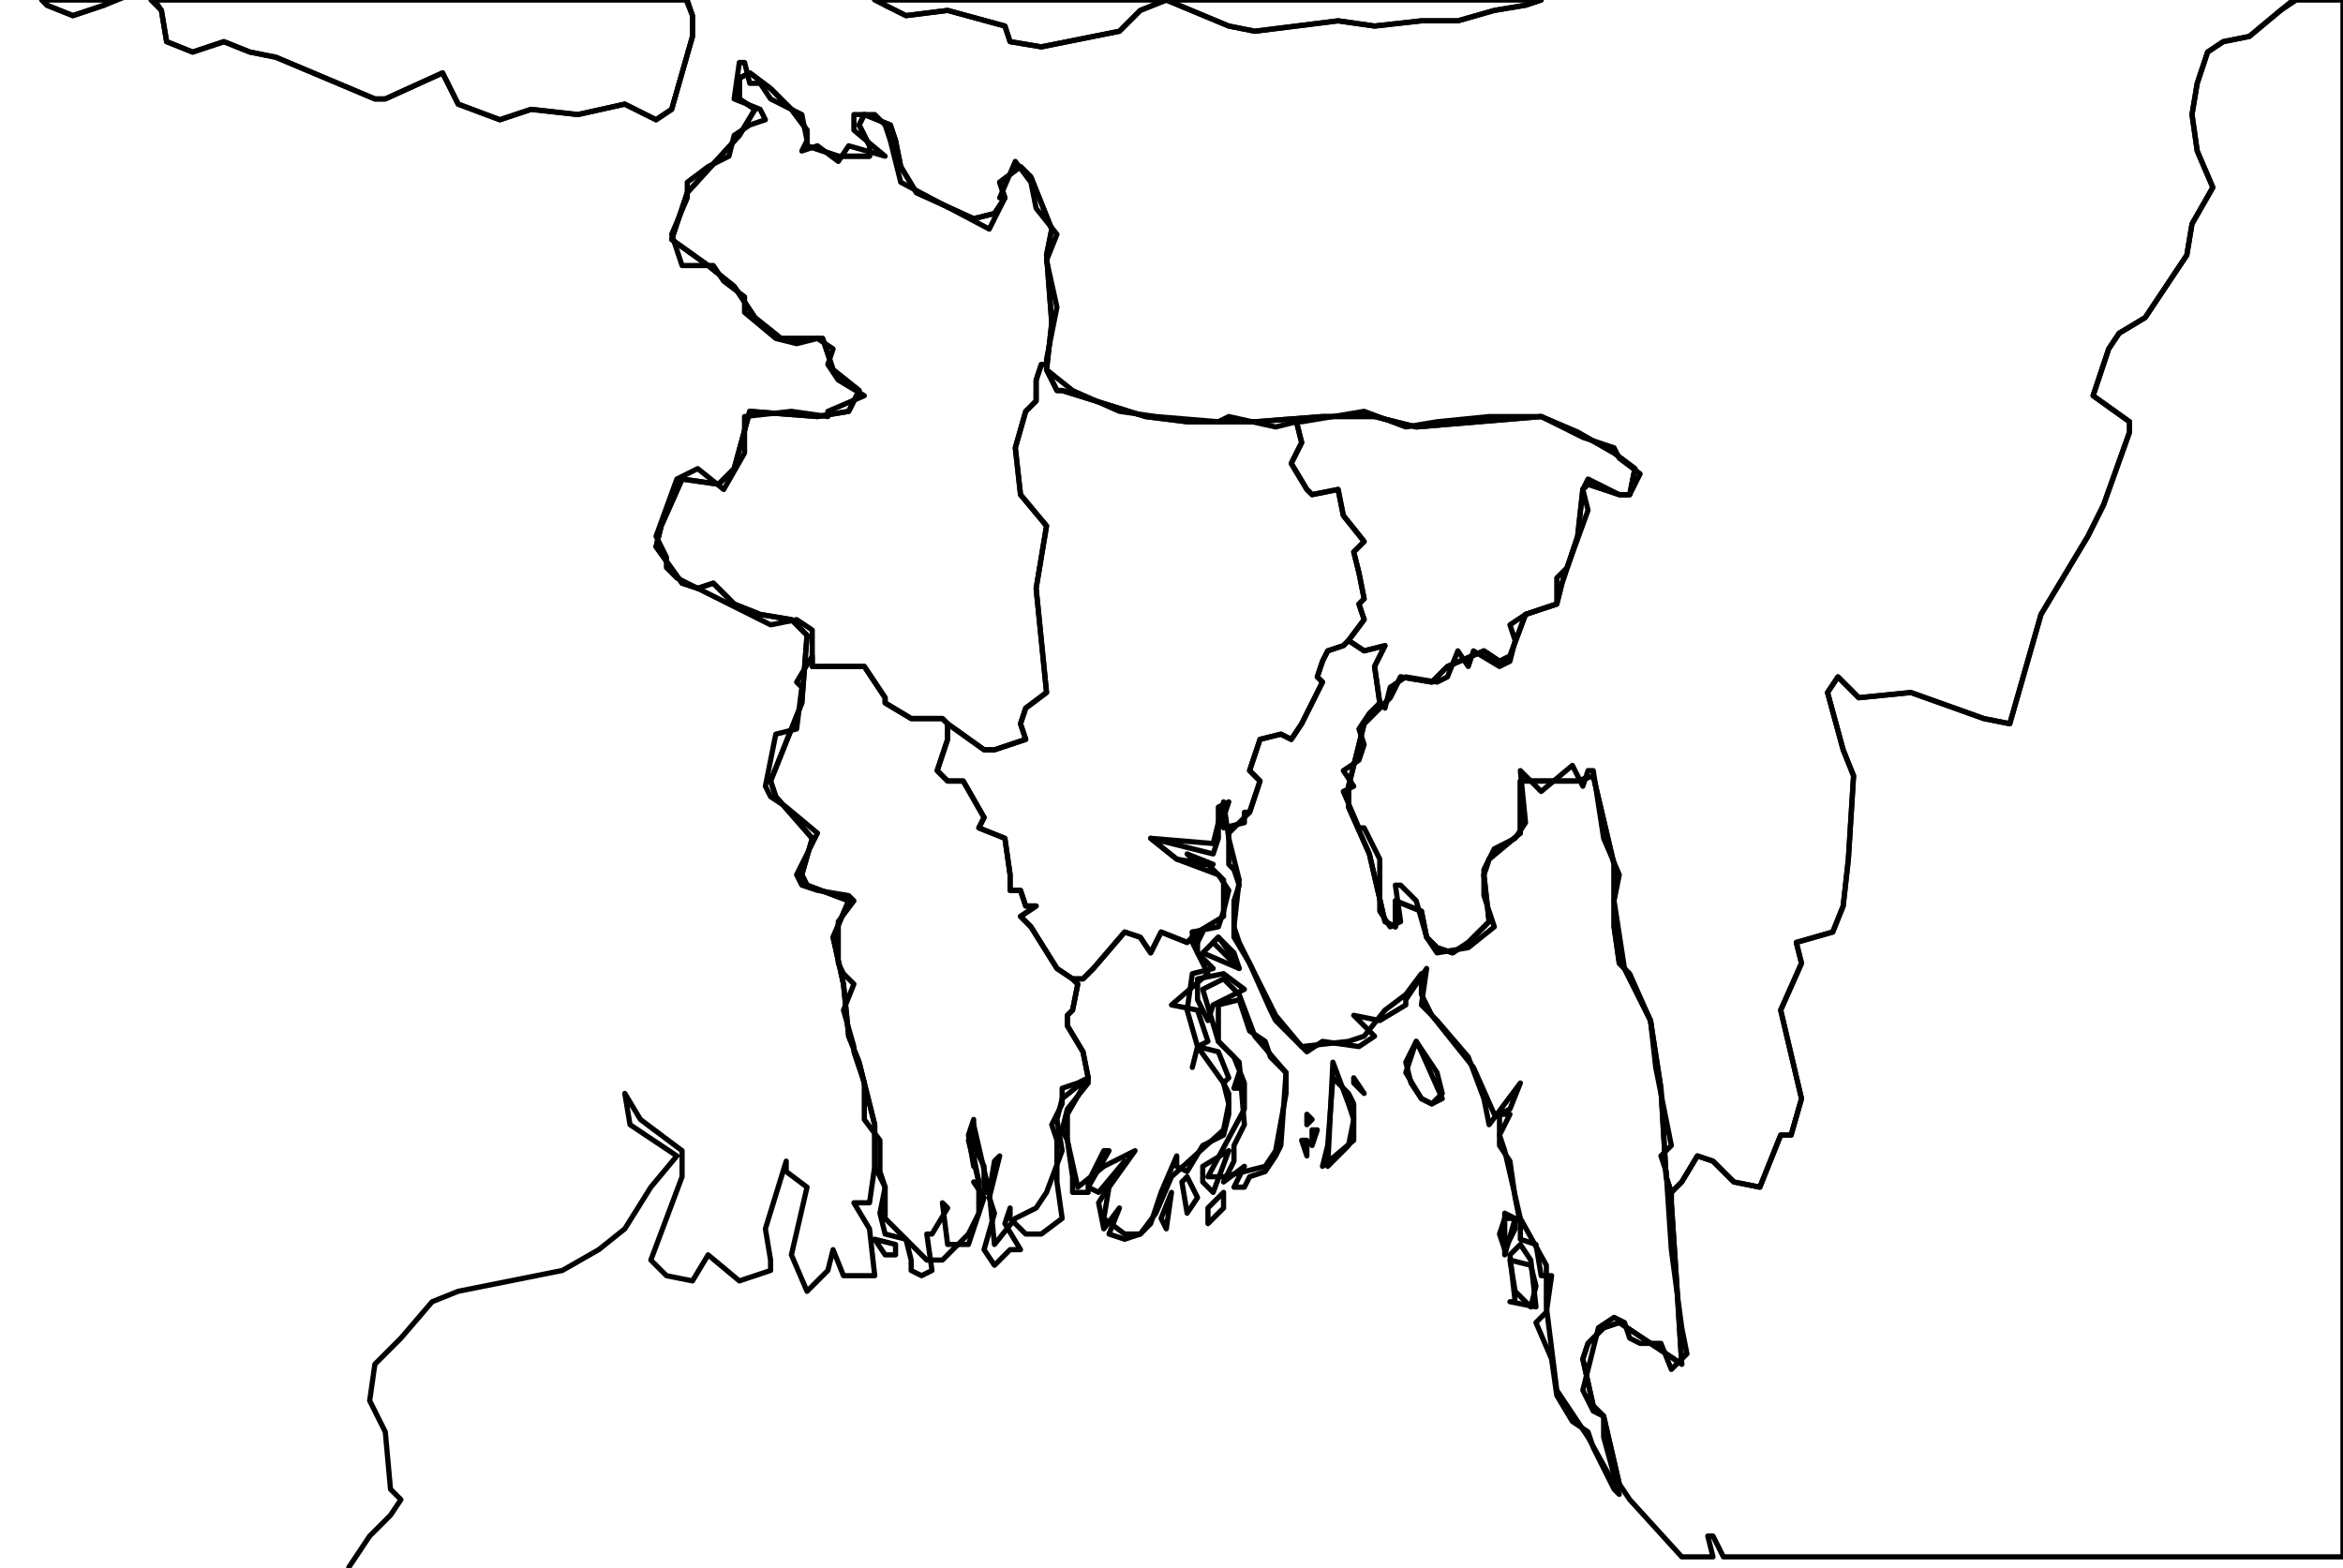
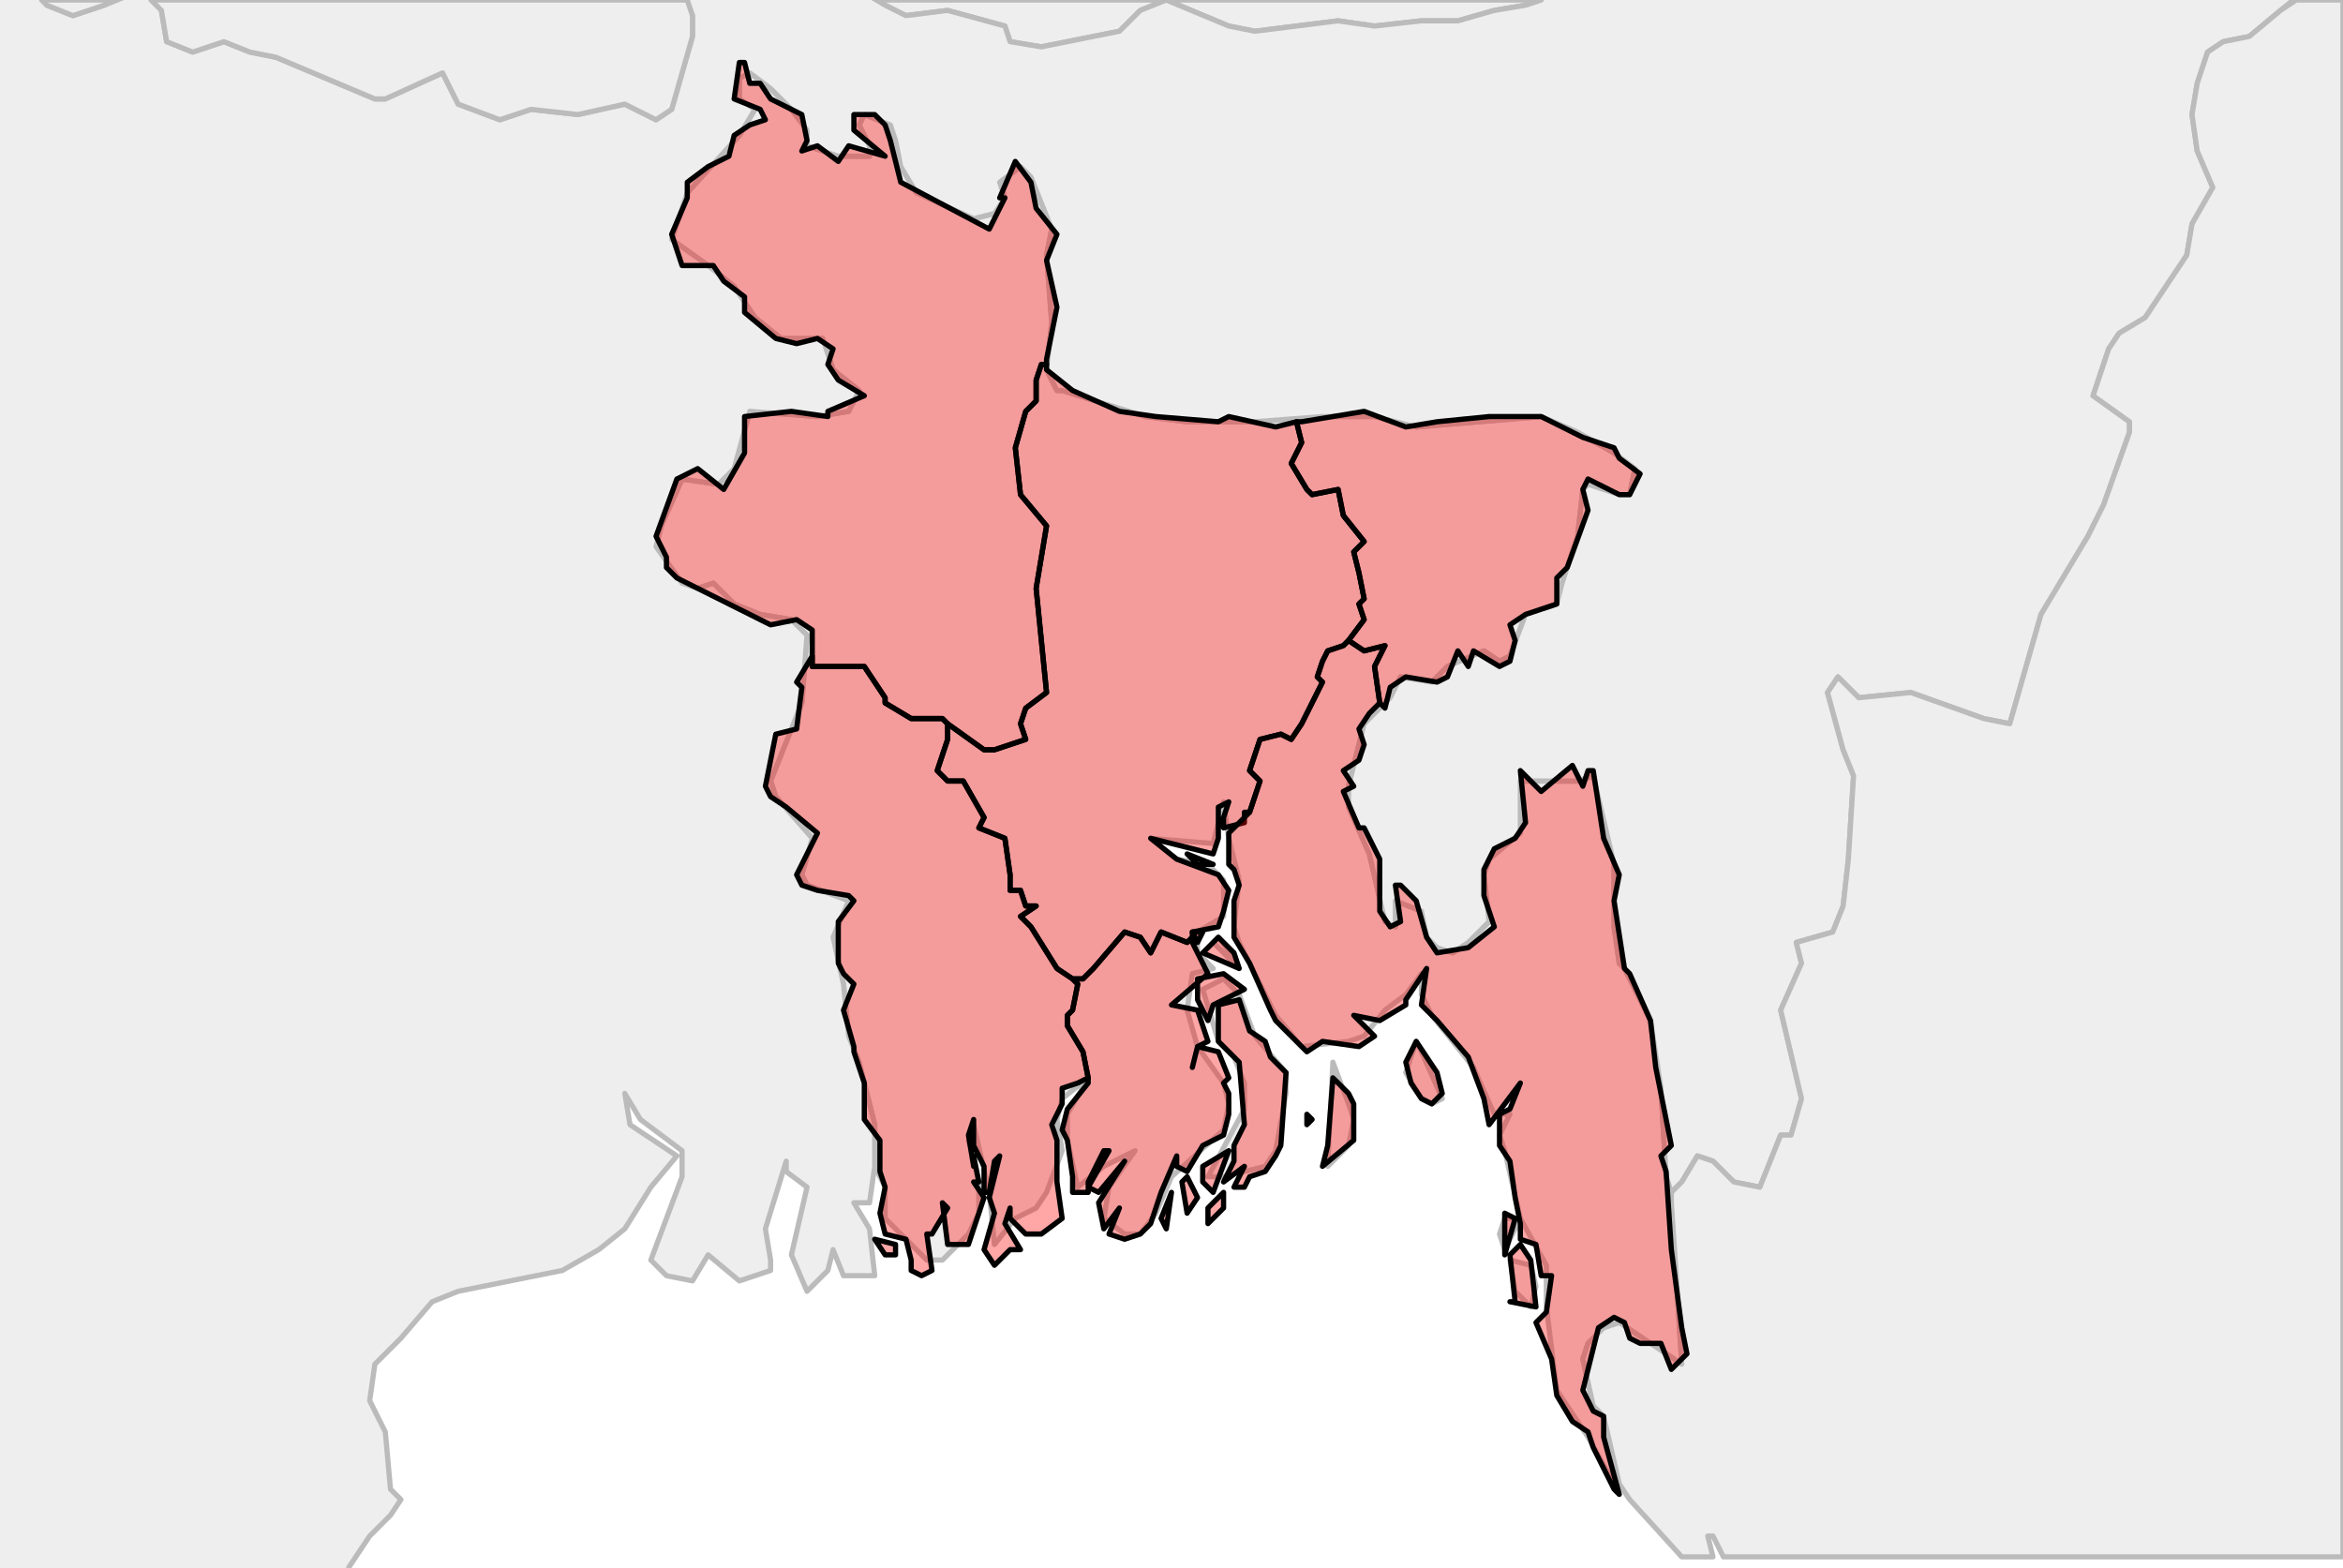
- <svg xmlns="http://www.w3.org/2000/svg" enable_background="new 0 0 450 301" height="301px" pretty_print="False" style="stroke-linejoin: round; stroke:#000; fill: none;" version="1.1" viewBox="0 0 450 301" width="450px">
+ <svg xmlns="http://www.w3.org/2000/svg" enable_background="new 0 0 450 301" height="301px" style="stroke-linejoin: round; stroke:#000; fill:#f6f3f0;" version="1.1" viewBox="0 0 450 301" width="450px">
  <defs>
-     <style type="text/css">path { fill-rule: evenodd; }</style>
+     <style type="text/css">path { fill-rule: evenodd; }
+ #context path { fill: #eee; stroke: #bbb; } </style>
  </defs>
-   <g class="" id="context">
+   <g id="context">
    <path d="M294,251L295,247L294,243L290,242L291,248L294,251Z M291,236L291,234L289,234L288,237L289,240L291,236Z M259,220L260,215L259,212L256,204L255,224L259,220Z M277,211L273,202L272,200L270,206L273,211L275,212L277,211Z M243,224L245,221L247,210L247,206L241,199L238,191L235,188L231,190L234,200L237,203L239,208L239,213L232,226L235,226L243,224Z M237,184L234,180L233,181L238,186L237,184Z M170,228L170,234L178,242L181,242L186,237L188,233L188,227L186,219L187,216L190,229L191,239L195,234L199,232L201,229L204,221L203,215L204,211L209,207L205,214L205,219L207,228L212,224L218,221L213,228L212,234L216,237L219,237L222,233L225,226L235,217L236,212L235,208L230,201L228,194L229,187L233,186L230,183L230,179L235,176L235,169L232,166L226,165L221,161L233,162L235,154L236,161L238,169L237,178L238,181L245,195L250,201L259,200L262,199L266,194L270,191L273,187L273,191L275,195L283,205L287,214L290,214L288,218L289,221L292,234L297,243L297,251L299,267L305,276L310,285L311,285L308,272L306,270L304,261L305,258L308,255L311,254L320,260L323,262L322,246L321,231L321,229L320,226L319,209L317,196L312,186L311,185L310,178L310,166L306,149L303,150L292,150L292,160L286,165L285,168L286,177L282,181L279,183L276,182L274,180L273,175L268,173L268,178L266,177L263,164L259,155L259,151L262,139L267,134L269,130L275,131L278,128L285,125L288,127L290,126L293,118L299,116L300,112L303,103L304,94L305,93L311,95L313,95L314,90L310,87L303,83L296,80L284,81L272,82L264,80L254,80L241,81L228,81L220,80L204,75L203,75L201,71L202,62L201,49L202,44L198,34L196,32L192,35L193,38L191,41L187,42L176,37L173,32L172,27L171,24L166,22L165,24L167,28L167,30L161,30L155,28L155,25L152,21L148,17L144,14L142,15L142,19L145,21L142,26L132,37L129,46L136,51L141,55L145,61L150,65L158,65L160,71L165,75L163,79L157,80L144,79L141,90L138,93L131,92L127,101L126,105L131,112L134,113L137,112L141,116L146,118L152,119L155,122L154,135L148,150L149,153L156,161L154,168L155,170L163,173L160,180L162,189L163,199L165,204L168,216L168,224L170,228Z " data-iso="BGD" />
    <path d="M170,1L174,3L182,2L193,5L194,8L200,9L215,6L219,2L224,0L236,5L241,6L257,4L264,5L273,4L280,4L287,2L293,1L296,0L296,0L168,0L170,1Z " data-iso="BTN" />
    <path d="M390,933L388,937L382,925L379,925L379,919L381,917L387,914L389,916L392,926L390,933Z M383,909L378,913L376,911L381,906L383,909Z M369,885L365,885L363,881L366,879L369,885Z M373,877L370,874L369,871L371,869L373,869L372,872L373,877Z M355,868L353,870L351,867L353,863L355,868Z M338,827L334,826L334,824L338,822L339,825L338,827Z M324,762L323,763L318,762L318,757L317,753L324,746L326,750L327,755L324,762Z M332,723L330,724L328,723L330,721L330,717L332,719L332,723Z M347,692L349,699L344,694L347,692Z M333,654L331,657L331,651L333,650L333,654Z M334,716L331,716L327,708L326,702L325,700L328,697L330,689L336,680L333,678L333,669L335,663L334,658L337,653L338,648L337,646L339,637L339,631L342,625L348,622L349,629L346,632L349,636L346,643L343,645L340,650L344,655L345,669L343,673L340,674L340,684L340,686L335,695L335,697L336,711L334,716Z M9,1L14,3L20,1L25,-1L29,-1L31,2L32,8L37,10L43,8L48,10L53,11L72,19L74,19L85,14L88,20L96,23L102,21L111,22L120,20L126,23L129,21L133,7L133,3L131,-2L127,-10L126,-12L128,-25L130,-32L132,-36L134,-45L132,-47L133,-50L139,-51L145,-53L152,-57L161,-52L163,-46L162,-41L158,-30L159,-26L164,-19L159,-16L158,-14L162,-8L162,-4L165,-2L170,1L174,3L182,2L193,5L194,8L200,9L215,6L219,2L224,0L236,5L241,6L257,4L264,5L273,4L280,4L287,2L293,1L296,0L296,-1L293,-12L297,-19L293,-26L282,-26L276,-31L276,-34L278,-41L292,-40L297,-43L303,-45L310,-44L320,-50L321,-52L322,-59L329,-63L335,-68L339,-72L342,-81L344,-82L348,-84L361,-86L370,-91L375,-99L379,-99L386,-108L393,-111L399,-116L401,-115L405,-110L421,-107L426,-104L436,-109L436,-112L443,-117L456,-124L460,-121L463,-116L469,-114L461,-107L463,-99L470,-105L473,-106L480,-93L473,-86L470,-82L473,-74L475,-76L482,-79L484,-79L489,-75L497,-74L501,-76L504,-75L510,-70L511,-63L513,-61L512,-55L509,-54L496,-42L496,-32L505,-19L505,-17L503,-16L496,-20L492,-25L487,-27L462,-20L456,-12L449,-7L438,2L432,7L427,8L424,10L422,16L421,22L422,29L425,36L421,43L420,49L412,61L407,64L405,67L402,76L409,81L409,83L404,97L401,103L392,118L386,139L381,138L367,133L357,134L353,130L351,133L354,144L356,149L355,165L354,174L352,179L345,181L346,185L342,194L346,211L344,218L342,218L338,228L333,227L329,223L326,222L323,227L321,229L320,226L319,209L317,196L312,186L311,185L310,178L310,166L306,149L303,150L292,150L292,160L286,165L285,168L286,177L282,181L279,183L276,182L274,180L273,175L268,173L268,178L266,177L263,164L259,155L259,151L262,139L267,134L269,130L275,131L278,128L285,125L288,127L290,126L293,118L299,116L300,112L303,103L304,94L305,93L311,95L313,95L314,90L310,87L303,83L296,80L284,81L272,82L264,80L254,80L241,81L228,81L220,80L204,75L203,75L201,71L202,62L201,49L202,44L198,34L196,32L192,35L193,38L191,41L187,42L176,37L173,32L172,27L171,24L166,22L165,24L167,28L167,30L161,30L155,28L155,25L152,21L148,17L144,14L142,15L142,19L145,21L142,26L132,37L129,46L136,51L141,55L145,61L150,65L158,65L160,71L165,75L163,79L157,80L144,79L141,90L138,93L131,92L127,101L126,105L131,112L134,113L137,112L141,116L146,118L152,119L155,122L154,135L148,150L149,153L156,161L154,168L155,170L163,173L160,180L162,189L163,199L165,204L168,216L168,224L167,231L164,231L167,236L168,245L162,245L160,240L159,244L155,248L152,241L155,228L151,225L151,223L147,236L148,242L148,244L142,246L136,241L133,246L128,245L125,242L131,226L131,221L123,215L120,210L121,216L130,222L125,228L120,236L115,240L108,244L88,248L83,250L77,257L72,262L71,269L74,275L75,286L77,288L75,291L71,295L67,301L67,305L55,312L50,319L46,317L44,317L47,320L43,324L27,329L14,333L11,333L14,330L14,325L9,323L-0,329L-4,336L-1,337L5,333L8,336L-1,341L-22,358L-23,362L-26,366L-30,369L-36,378L-49,391L-53,396L-73,405L-77,408L-86,418L-94,426L-105,432L-122,440L-133,448L-136,453L-134,463L-139,473L-144,476L-161,482L-177,480L-183,481L-185,484L-190,498L-195,501L-198,507L-205,506L-206,501L-212,500L-224,504L-229,507L-238,525L-241,536L-240,549L-237,560L-237,564L-238,570L-241,577L-239,584L-236,593L-236,602L-233,611L-235,609L-236,605L-240,600L-244,605L-242,608L-234,613L-232,617L-239,648L-243,659L-248,666L-251,668L-257,679L-262,693L-263,698L-261,705L-266,710L-261,710L-259,716L-260,736L-262,757L-266,758L-276,756L-282,756L-286,758L-289,762L-289,769L-302,784L-305,789L-306,795L-302,800L-290,804L-286,805L-284,808L-293,805L-304,803L-330,809L-337,814L-341,818L-344,829L-345,836L-348,841L-362,849L-371,851L-374,854L-384,850L-394,841L-399,836L-414,814L-417,812L-419,803L-420,799L-423,795L-426,785L-427,775L-428,763L-426,764L-424,768L-423,773L-423,781L-419,782L-423,763L-429,758L-430,755L-429,750L-433,744L-434,740L-440,721L-443,708L-448,694L-451,688L-456,677L-460,671L-465,664L-470,659L-479,634L-482,621L-484,614L-485,609L-488,589L-488,581L-490,572L-494,563L-495,555L-497,545L-498,541L-504,530L-509,521L-515,512L-517,501L-520,496L-514,497L-521,488L-518,484L-522,484L-524,481L-527,473L-532,464L-532,459L-536,444L-537,409L-540,393L-539,389L-542,375L-544,366L-544,358L-545,353L-545,333L-540,327L-539,322L-539,316L-543,322L-546,324L-547,318L-546,308L-538,310L-546,305L-545,298L-548,295L-548,286L-549,283L-546,271L-536,249L-535,244L-535,237L-536,231L-539,222L-541,220L-543,210L-541,206L-543,206L-534,199L-524,197L-520,195L-526,196L-532,196L-545,194L-541,186L-536,182L-544,181L-542,173L-538,171L-530,171L-539,167L-545,168L-550,166L-557,166L-552,170L-555,177L-559,179L-562,181L-565,186L-560,189L-557,194L-558,201L-567,214L-570,217L-590,223L-598,227L-615,231L-621,231L-628,229L-637,223L-651,209L-655,204L-665,187L-672,178L-678,169L-685,161L-691,150L-692,145L-691,141L-688,139L-685,140L-680,147L-667,143L-663,144L-659,142L-656,143L-647,140L-640,140L-632,129L-626,123L-623,121L-623,117L-626,118L-630,123L-634,121L-652,124L-657,127L-660,128L-677,121L-694,108L-700,101L-703,92L-707,81L-705,79L-690,71L-695,72L-705,75L-709,79L-714,79L-715,66L-705,63L-701,63L-691,65L-689,51L-685,49L-684,52L-681,51L-678,52L-675,52L-654,56L-648,62L-635,63L-632,59L-623,57L-612,55L-612,62L-608,64L-602,64L-598,61L-594,61L-591,59L-594,55L-593,49L-589,46L-594,27L-596,20L-599,14L-601,9L-599,-1L-602,-5L-605,-4L-612,-5L-615,-7L-620,-17L-620,-25L-617,-31L-614,-43L-617,-49L-623,-50L-630,-53L-635,-57L-639,-63L-634,-78L-632,-80L-617,-92L-609,-101L-604,-108L-596,-113L-592,-114L-589,-114L-584,-109L-584,-104L-579,-97L-576,-97L-562,-101L-558,-101L-547,-100L-533,-103L-532,-107L-529,-112L-520,-119L-518,-122L-511,-135L-509,-137L-485,-147L-473,-161L-468,-169L-459,-187L-441,-192L-436,-197L-436,-207L-431,-211L-421,-221L-415,-226L-414,-226L-403,-232L-403,-235L-406,-237L-406,-239L-401,-252L-403,-264L-397,-271L-393,-274L-379,-279L-371,-280L-368,-283L-368,-288L-371,-291L-380,-296L-387,-297L-392,-305L-390,-312L-402,-314L-404,-316L-402,-321L-406,-326L-412,-333L-413,-338L-407,-344L-405,-349L-406,-351L-411,-357L-409,-363L-406,-365L-400,-366L-398,-369L-403,-372L-409,-374L-407,-384L-408,-387L-412,-389L-413,-391L-404,-403L-391,-407L-367,-398L-358,-397L-348,-391L-343,-388L-339,-388L-333,-390L-325,-394L-320,-394L-309,-397L-304,-395L-299,-397L-295,-402L-287,-405L-284,-411L-253,-425L-250,-423L-244,-424L-247,-413L-245,-408L-240,-385L-238,-382L-225,-377L-216,-368L-215,-366L-217,-361L-225,-356L-225,-355L-225,-343L-226,-329L-221,-321L-215,-315L-214,-313L-216,-306L-213,-302L-214,-281L-218,-280L-221,-276L-227,-275L-229,-278L-234,-287L-245,-286L-246,-286L-245,-279L-245,-274L-244,-270L-236,-257L-238,-250L-238,-247L-235,-241L-238,-235L-237,-233L-237,-226L-232,-228L-229,-227L-227,-231L-224,-230L-216,-216L-207,-207L-198,-208L-187,-198L-185,-198L-183,-197L-183,-193L-184,-188L-181,-187L-168,-181L-162,-176L-153,-170L-153,-166L-157,-167L-166,-159L-172,-155L-179,-148L-183,-141L-186,-134L-186,-129L-188,-123L-192,-119L-196,-109L-182,-96L-180,-95L-178,-98L-175,-97L-169,-91L-153,-80L-147,-73L-141,-67L-126,-57L-118,-58L-109,-50L-102,-46L-95,-46L-93,-46L-91,-38L-68,-30L-62,-34L-57,-34L-46,-29L-43,-32L-35,-34L-29,-31L-14,-24L-12,-14L-11,-12L-1,-6L2,-4L8,-2L9,1Z " data-iso="IND" />
    <path d="M438,2L432,7L427,8L424,10L422,16L421,22L422,29L425,36L421,43L420,49L412,61L407,64L405,67L402,76L409,81L409,83L404,97L401,103L392,118L386,139L381,138L367,133L357,134L353,130L351,133L354,144L356,149L355,165L354,174L352,179L345,181L346,185L342,194L346,211L344,218L342,218L338,228L333,227L329,223L326,222L323,227L321,229L321,231L322,246L323,262L320,260L311,254L308,255L305,258L304,261L306,270L308,272L311,285L313,288L323,299L329,299L328,295L329,295L331,299L450,299L450,0L441,0L438,2Z " data-iso="MMR" />
    <path d="M31,2L32,8L37,10L43,8L48,10L53,11L72,19L74,19L85,14L88,20L96,23L102,21L111,22L120,20L126,23L129,21L133,7L133,3L132,0L29,0L31,2Z M9,1L14,3L20,1L22,0L8,0L9,1Z " data-iso="NPL" />
  </g>
-   <g class="" id="regions">
-     <path d="M233,166L228,164L230,166L233,166Z M201,70L200,70L199,73L199,77L197,79L195,86L196,95L201,101L199,113L201,133L197,136L196,139L197,142L191,144L189,144L182,139L182,139L182,141L182,142L180,148L182,150L185,150L189,157L188,159L193,161L194,168L194,171L196,171L197,174L199,174L196,176L198,178L203,186L206,188L206,188L208,188L210,186L216,179L219,180L221,183L223,179L228,181L229,180L229,179L234,178L235,175L236,171L234,168L226,165L221,161L233,164L234,161L234,155L236,154L235,157L235,159L239,158L239,156L240,156L242,150L240,148L242,142L246,141L248,142L250,139L254,131L253,130L254,127L255,125L258,124L259,123L259,123L262,119L261,116L262,115L261,110L260,106L262,104L258,99L257,94L252,95L251,94L248,89L250,85L249,81L245,82L236,80L234,81L222,80L215,79L206,75L201,71L201,70Z " data-fips="BG81" data-fips-="BG32" data-iso3="BGD" data-name="Dhaka" data-p="DA" />
-     <path d="M172,241L172,239L168,238L170,241L172,241Z M156,126L153,131L154,132L153,140L149,141L148,146L147,151L148,153L151,155L157,160L153,168L154,170L157,171L163,172L164,173L161,177L161,185L162,187L164,189L162,194L164,201L164,202L166,208L166,210L166,215L169,219L169,221L169,225L170,228L169,233L170,237L174,238L175,242L175,244L177,245L179,244L178,237L179,237L182,232L181,231L182,239L186,239L189,230L187,227L188,227L187,222L187,224L186,218L187,215L187,220L189,224L189,229L190,229L191,223L192,222L190,230L191,233L189,240L191,243L194,240L196,240L193,235L194,232L194,234L197,237L200,237L204,234L203,227L203,225L203,219L202,216L204,212L204,209L207,208L209,207L208,202L205,197L205,195L206,194L207,189L206,188L206,188L203,186L198,178L196,176L199,174L197,174L196,171L194,171L194,168L193,161L188,159L189,157L185,150L182,150L180,148L182,142L182,141L182,139L181,138L175,138L170,135L170,134L166,128L156,128L156,126L156,126Z " data-fips="BG82" data-fips-="BG46" data-iso3="BGD" data-name="Khulna" data-p="KH" />
-     <path d="M235,232L235,229L232,232L232,235L235,232Z M224,236L225,229L223,234L224,236Z M228,233L230,230L228,226L227,227L228,233Z M236,221L231,224L231,227L233,229L236,221Z M250,219L251,222L251,219L250,219Z M252,220L253,217L252,217L252,220Z M252,215L251,214L251,216L252,215Z M238,209L238,206L237,209L238,209Z M245,222L246,220L247,206L244,203L243,200L240,198L238,192L234,193L234,200L238,204L239,216L237,220L237,223L235,227L239,224L237,228L239,228L240,226L243,225L245,222Z M235,187L230,188L230,192L232,196L233,193L239,190L239,190L235,187Z M237,183L234,180L231,183L238,186L237,183Z M230,181L231,179L229,179L230,181Z M206,188L207,189L206,194L205,195L205,197L208,202L209,207L209,207L209,208L205,213L204,217L205,219L206,226L206,229L209,229L209,227L212,221L213,221L209,228L211,229L216,223L211,231L212,236L215,232L213,237L216,238L219,237L221,235L223,229L226,222L226,224L228,225L231,220L235,218L236,214L236,210L235,208L236,207L234,202L230,201L229,205L230,201L232,200L230,194L225,193L232,187L229,181L229,180L228,181L223,179L221,183L219,180L216,179L210,186L208,188L206,188Z " data-fips="BG85" data-fips-="BG|" data-iso3="BGD" data-name="Barisal" data-p="BA" />
-     <path d="M294,242L292,239L290,241L291,250L290,250L295,251L295,251L294,242Z M289,241L291,234L289,233L289,240L289,241Z M262,210L260,207L260,208L262,210Z M254,224L260,219L260,212L259,210L256,207L255,220L254,224Z M277,210L276,206L272,200L270,204L271,208L273,211L275,212L277,210Z M259,123L258,124L255,125L254,127L253,130L254,131L250,139L248,142L246,141L242,142L240,148L242,150L240,156L240,156L236,160L236,166L237,167L238,170L237,173L237,180L240,185L244,194L245,196L251,202L254,200L261,201L264,199L260,195L265,196L270,193L270,192L274,186L273,193L276,196L282,203L285,211L286,216L292,208L290,213L288,214L288,220L290,223L291,230L292,235L292,238L295,239L296,245L298,245L297,252L295,254L298,261L299,268L302,273L305,275L306,278L310,286L311,287L308,276L308,272L306,271L304,267L307,255L310,253L312,254L313,257L315,258L319,258L321,263L324,260L323,255L321,240L320,225L319,222L321,220L318,205L317,196L313,187L312,186L310,173L311,168L308,161L306,148L305,148L304,151L302,147L296,152L292,148L293,158L291,161L287,163L285,167L285,172L287,178L282,182L276,183L274,180L272,173L269,170L268,170L269,177L267,178L265,175L265,165L262,159L261,159L258,152L260,151L258,148L261,146L262,143L261,140L263,137L265,135L265,135L264,128L266,124L266,124L262,125L259,123Z " data-fips="BG80" data-fips-="BG" data-iso3="BGD" data-name="Chittagong" data-p="CG" />
-     <path d="M249,81L250,85L248,89L251,94L252,95L257,94L258,99L262,104L260,106L261,110L262,115L261,116L262,119L259,123L259,123L262,125L266,124L266,124L264,128L265,135L266,136L267,132L270,130L276,131L278,130L280,125L282,128L283,125L288,128L290,127L291,123L290,120L293,118L299,116L299,111L301,109L305,98L304,94L305,92L311,95L313,95L315,91L311,88L310,86L304,84L296,80L286,80L276,81L270,82L262,79L250,81L249,81Z " data-fips="BG86" data-fips-="" data-iso3="BGD" data-name="Sylhet" data-p="SY" />
-     <path d="M156,126L156,128L166,128L170,134L170,135L175,138L181,138L182,139L182,139L189,144L191,144L197,142L196,139L197,136L201,133L199,113L201,101L196,95L195,86L197,79L199,77L199,73L200,70L201,70L201,69L203,59L201,50L203,45L199,40L198,35L195,31L192,38L193,38L190,44L173,35L171,27L170,24L168,22L164,22L164,25L170,30L163,28L161,31L157,28L154,29L155,27L154,22L148,19L146,16L144,16L143,12L142,12L141,19L146,21L147,23L144,24L141,26L140,30L136,32L132,35L132,38L129,45L131,51L137,51L139,54L143,57L143,60L149,65L153,66L157,65L160,67L159,70L161,73L166,76L159,79L159,80L152,79L143,80L143,87L139,94L134,90L130,92L126,103L128,107L128,109L130,111L142,117L148,120L153,119L156,121L156,125L156,126Z " data-fips="BG83" data-fips-="BG70" data-iso3="BGD" data-name="Rajshahi" data-p="RJ" />
+   <g fill="red" fill-opacity="0.35" id="regions">
+     <path d="M233,166L228,164L230,166L233,166Z M201,70L200,70L199,73L199,77L197,79L195,86L196,95L201,101L199,113L201,133L197,136L196,139L197,142L191,144L189,144L182,139L182,139L182,141L182,142L180,148L182,150L185,150L189,157L188,159L193,161L194,168L194,171L196,171L197,174L199,174L196,176L198,178L203,186L206,188L206,188L208,188L210,186L216,179L219,180L221,183L223,179L228,181L229,180L229,179L234,178L235,175L236,171L234,168L226,165L221,161L233,164L234,161L234,155L236,154L235,157L235,159L239,158L239,156L240,156L242,150L240,148L242,142L246,141L248,142L250,139L254,131L253,130L254,127L255,125L258,124L259,123L259,123L262,119L261,116L262,115L261,110L260,106L262,104L258,99L257,94L252,95L251,94L248,89L250,85L249,81L245,82L236,80L234,81L222,80L215,79L206,75L201,71L201,70Z " data-fips="BG81" data-fips-="BG32" data-iso3="BGD" data-name="Dhaka" />
+     <path d="M172,241L172,239L168,238L170,241L172,241Z M156,126L153,131L154,132L153,140L149,141L148,146L147,151L148,153L151,155L157,160L153,168L154,170L157,171L163,172L164,173L161,177L161,185L162,187L164,189L162,194L164,201L164,202L166,208L166,210L166,215L169,219L169,221L169,225L170,228L169,233L170,237L174,238L175,242L175,244L177,245L179,244L178,237L179,237L182,232L181,231L182,239L186,239L189,230L187,227L188,227L187,222L187,224L186,218L187,215L187,220L189,224L189,229L190,229L191,223L192,222L190,230L191,233L189,240L191,243L194,240L196,240L193,235L194,232L194,234L197,237L200,237L204,234L203,227L203,225L203,219L202,216L204,212L204,209L207,208L209,207L208,202L205,197L205,195L206,194L207,189L206,188L206,188L203,186L198,178L196,176L199,174L197,174L196,171L194,171L194,168L193,161L188,159L189,157L185,150L182,150L180,148L182,142L182,141L182,139L181,138L175,138L170,135L170,134L166,128L156,128L156,126L156,126Z " data-fips="BG82" data-fips-="BG46" data-iso3="BGD" data-name="Khulna" />
+     <path d="M235,232L235,229L232,232L232,235L235,232Z M224,236L225,229L223,234L224,236Z M228,233L230,230L228,226L227,227L228,233Z M236,221L231,224L231,227L233,229L236,221Z M252,215L251,214L251,216L252,215Z M245,222L246,220L247,206L244,203L243,200L240,198L238,192L234,193L234,200L238,204L239,216L237,220L237,223L235,227L239,224L237,228L239,228L240,226L243,225L245,222Z M235,187L230,188L230,192L232,196L233,193L239,190L239,190L235,187Z M237,183L234,180L231,183L238,186L237,183Z M230,181L231,179L229,179L230,181Z M206,188L207,189L206,194L205,195L205,197L208,202L209,207L209,207L209,208L205,213L204,217L205,219L206,226L206,229L209,229L209,227L212,221L213,221L209,228L211,229L216,223L211,231L212,236L215,232L213,237L216,238L219,237L221,235L223,229L226,222L226,224L228,225L231,220L235,218L236,214L236,210L235,208L236,207L234,202L230,201L229,205L230,201L232,200L230,194L225,193L232,187L229,181L229,180L228,181L223,179L221,183L219,180L216,179L210,186L208,188L206,188Z " data-fips="BG85" data-fips-="BG|" data-iso3="BGD" data-name="Barisal" />
+     <path d="M294,242L292,239L290,241L291,250L290,250L295,251L295,251L294,242Z M289,241L291,234L289,233L289,240L289,241Z M254,224L260,219L260,212L259,210L256,207L255,220L254,224Z M277,210L276,206L272,200L270,204L271,208L273,211L275,212L277,210Z M259,123L258,124L255,125L254,127L253,130L254,131L250,139L248,142L246,141L242,142L240,148L242,150L240,156L240,156L236,160L236,166L237,167L238,170L237,173L237,180L240,185L244,194L245,196L251,202L254,200L261,201L264,199L260,195L265,196L270,193L270,192L274,186L273,193L276,196L282,203L285,211L286,216L292,208L290,213L288,214L288,220L290,223L291,230L292,235L292,238L295,239L296,245L298,245L297,252L295,254L298,261L299,268L302,273L305,275L306,278L310,286L311,287L308,276L308,272L306,271L304,267L307,255L310,253L312,254L313,257L315,258L319,258L321,263L324,260L323,255L321,240L320,225L319,222L321,220L318,205L317,196L313,187L312,186L310,173L311,168L308,161L306,148L305,148L304,151L302,147L296,152L292,148L293,158L291,161L287,163L285,167L285,172L287,178L282,182L276,183L274,180L272,173L269,170L268,170L269,177L267,178L265,175L265,165L262,159L261,159L258,152L260,151L258,148L261,146L262,143L261,140L263,137L265,135L265,135L264,128L266,124L266,124L262,125L259,123Z " data-fips="BG80" data-fips-="BG" data-iso3="BGD" data-name="Chittagong" />
+     <path d="M249,81L250,85L248,89L251,94L252,95L257,94L258,99L262,104L260,106L261,110L262,115L261,116L262,119L259,123L259,123L262,125L266,124L266,124L264,128L265,135L266,136L267,132L270,130L276,131L278,130L280,125L282,128L283,125L288,128L290,127L291,123L290,120L293,118L299,116L299,111L301,109L305,98L304,94L305,92L311,95L313,95L315,91L311,88L310,86L304,84L296,80L286,80L276,81L270,82L262,79L250,81L249,81Z " data-fips="BG86" data-fips-="" data-iso3="BGD" data-name="Sylhet" />
+     <path d="M156,126L156,128L166,128L170,134L170,135L175,138L181,138L182,139L182,139L189,144L191,144L197,142L196,139L197,136L201,133L199,113L201,101L196,95L195,86L197,79L199,77L199,73L200,70L201,70L201,69L203,59L201,50L203,45L199,40L198,35L195,31L192,38L193,38L190,44L173,35L171,27L170,24L168,22L164,22L164,25L170,30L163,28L161,31L157,28L154,29L155,27L154,22L148,19L146,16L144,16L143,12L142,12L141,19L146,21L147,23L144,24L141,26L140,30L136,32L132,35L132,38L129,45L131,51L137,51L139,54L143,57L143,60L149,65L153,66L157,65L160,67L159,70L161,73L166,76L159,79L159,80L152,79L143,80L143,87L139,94L134,90L130,92L126,103L128,107L128,109L130,111L142,117L148,120L153,119L156,121L156,125L156,126Z " data-fips="BG83" data-fips-="BG70" data-iso3="BGD" data-name="Rajshahi" />
  </g>
</svg>
